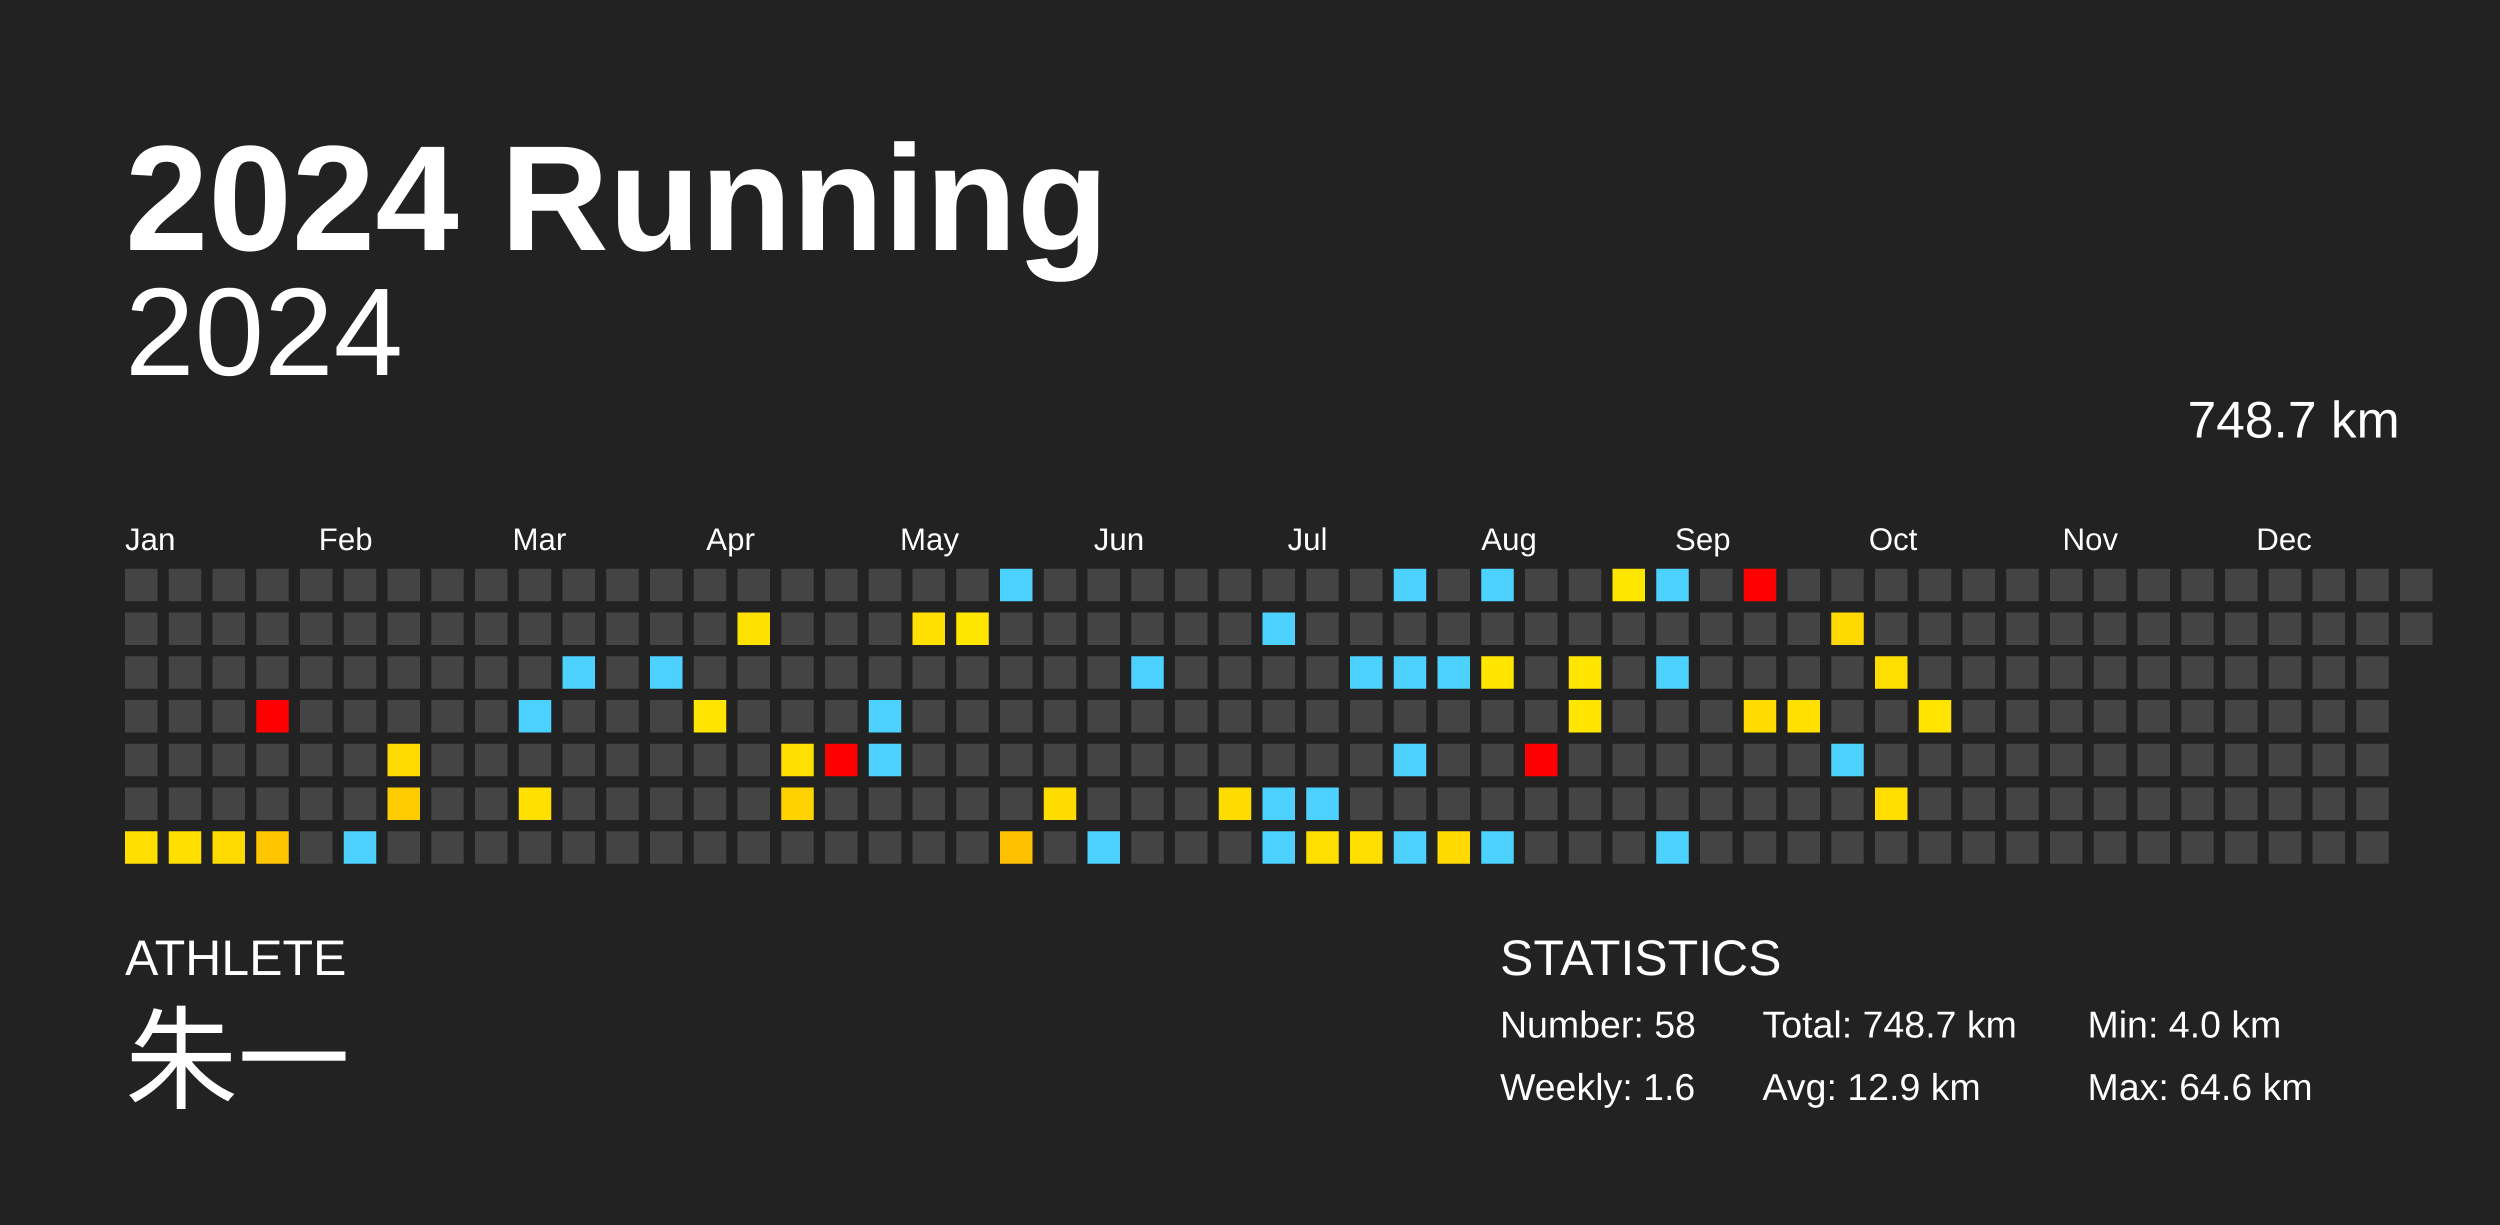
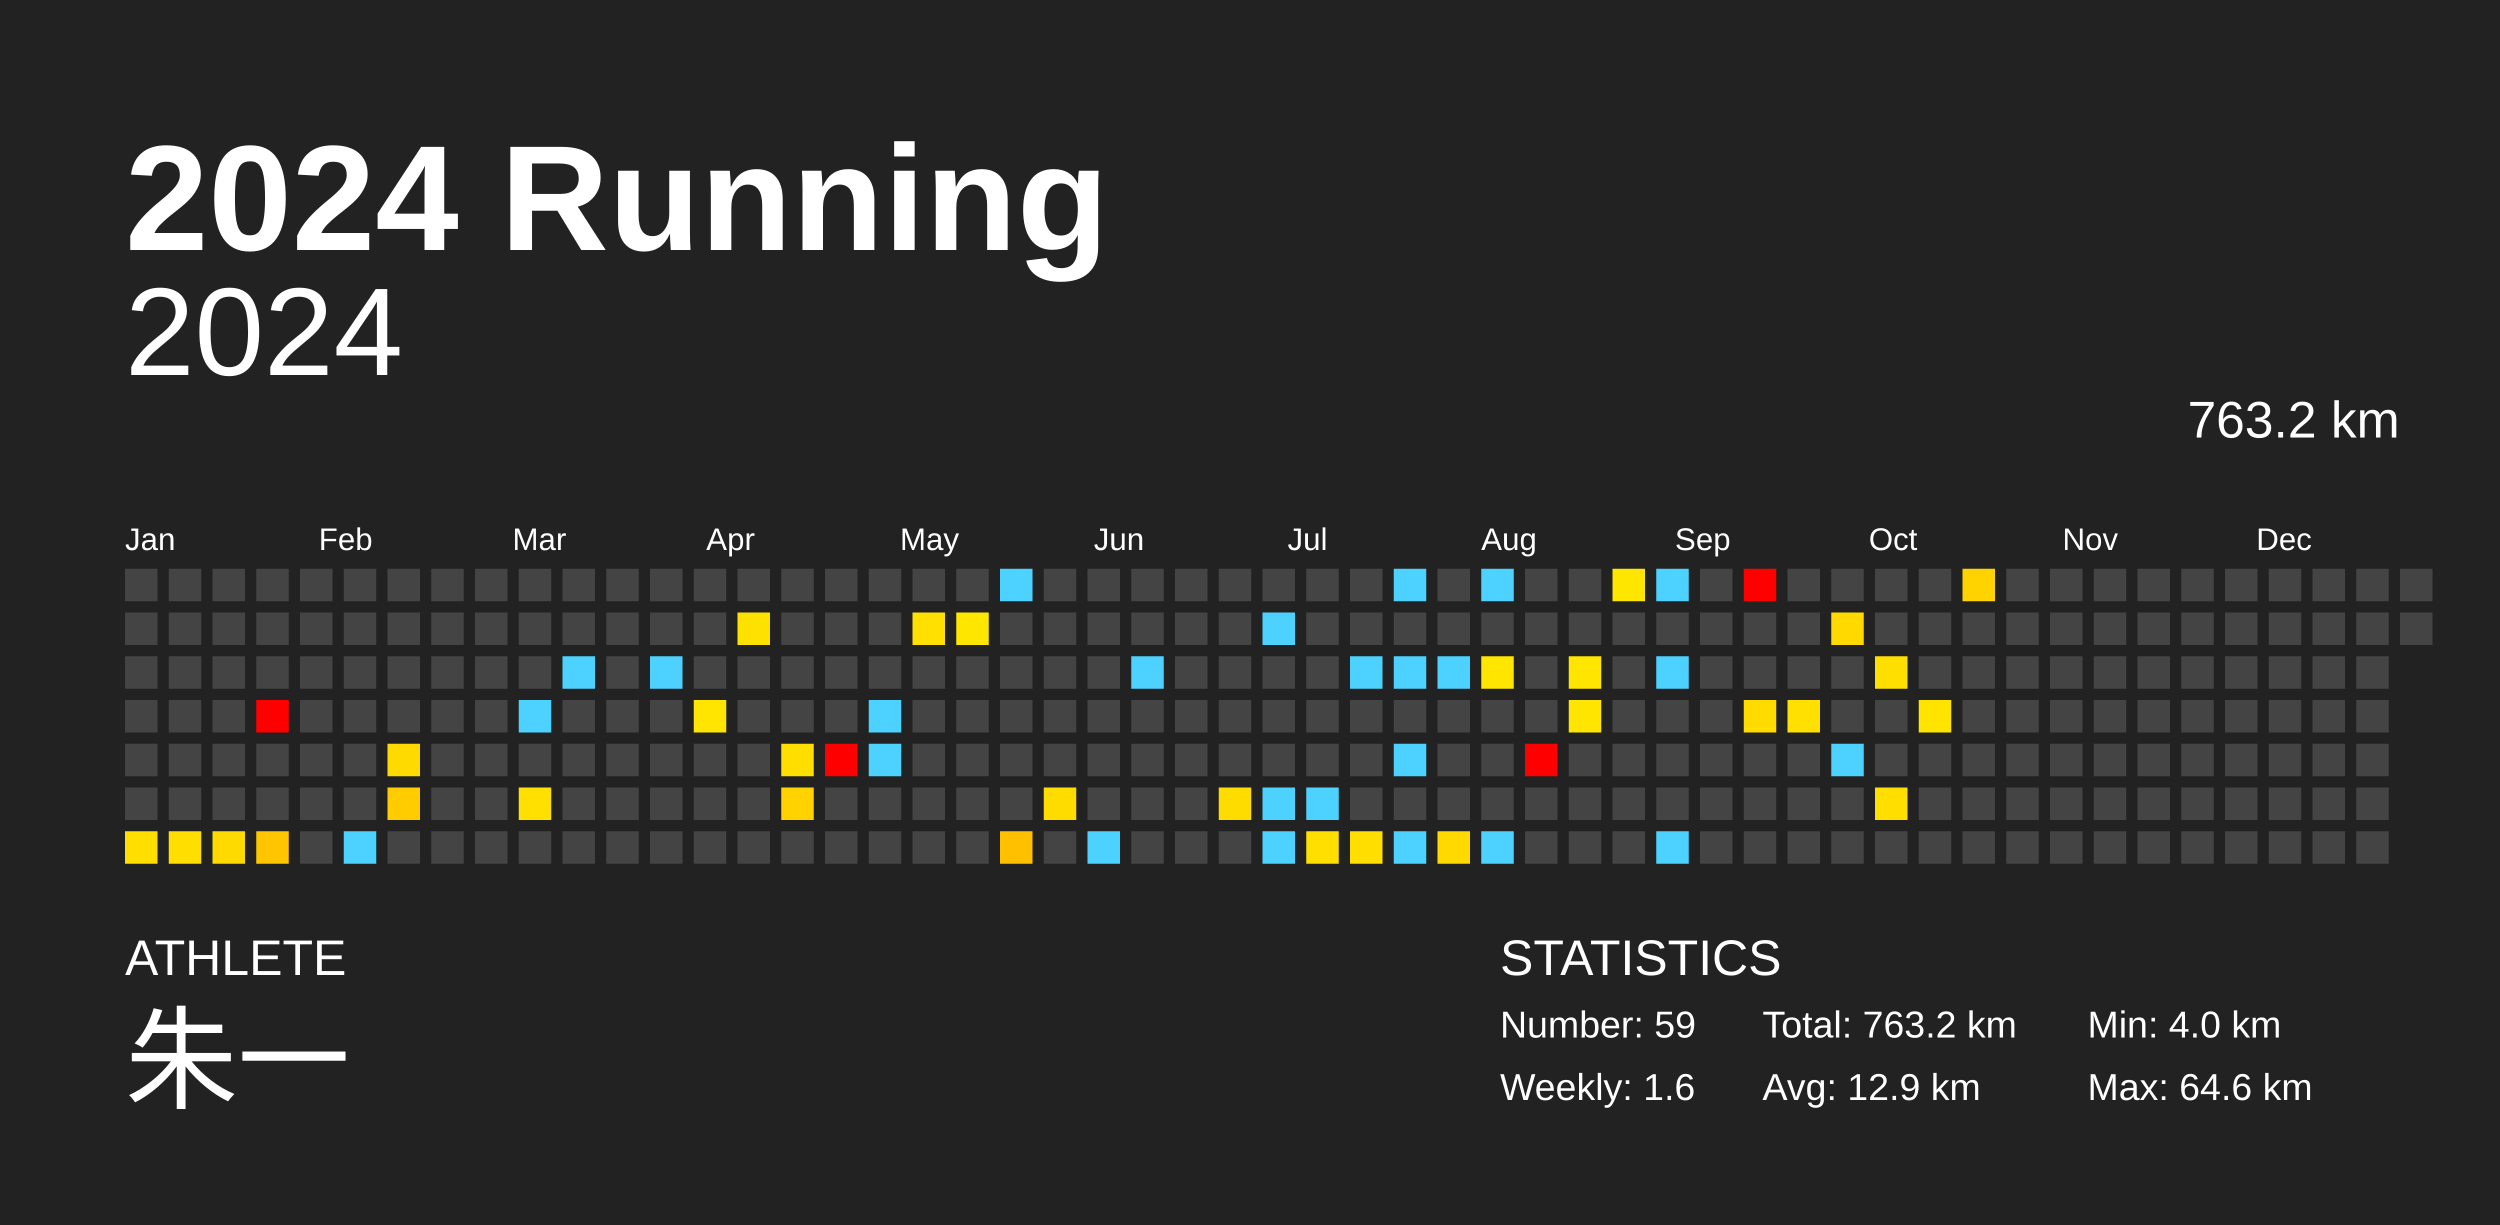
<svg xmlns="http://www.w3.org/2000/svg" baseProfile="full" height="98mm" version="1.1" viewBox="0,0,200,98" width="200mm">
  <defs />
  <rect fill="#222222" height="98" width="200" x="0" y="0" />
  <text fill="#FFFFFF" style="font-size:12px; font-family:Arial; font-weight:bold;" x="10" y="20">2024 Running</text>
  <text fill="#FFFFFF" style="font-size:4px; font-family:Arial" x="10" y="78">ATHLETE</text>
  <text fill="#FFFFFF" style="font-size:9px; font-family:Arial" x="10" y="88">朱一</text>
  <text fill="#FFFFFF" style="font-size:4px; font-family:Arial" x="120" y="78">STATISTICS</text>
-   <text fill="#FFFFFF" style="font-size:3px; font-family:Arial" x="120" y="83">Number: 58</text>
+   <text fill="#FFFFFF" style="font-size:3px; font-family:Arial" x="120" y="83">Number: 59</text>
  <text fill="#FFFFFF" style="font-size:3px; font-family:Arial" x="120" y="88">Weekly: 1.6</text>
-   <text fill="#FFFFFF" style="font-size:3px; font-family:Arial" x="141" y="83">Total: 748.7 km</text>
+   <text fill="#FFFFFF" style="font-size:3px; font-family:Arial" x="141" y="83">Total: 763.2 km</text>
  <text fill="#FFFFFF" style="font-size:3px; font-family:Arial" x="141" y="88">Avg: 12.9 km</text>
  <text fill="#FFFFFF" style="font-size:3px; font-family:Arial" x="167" y="83">Min: 4.0 km</text>
  <text fill="#FFFFFF" style="font-size:3px; font-family:Arial" x="167" y="88">Max: 64.6 km</text>
  <text alignment-baseline="hanging" fill="#FFFFFF" style="font-size:10.0px; font-family:Arial;" x="10" y="30">2024</text>
-   <text alignment-baseline="hanging" fill="#FFFFFF" style="font-size:4.125px; font-family:Arial;" x="175" y="35">748.7 km</text>
+   <text alignment-baseline="hanging" fill="#FFFFFF" style="font-size:4.125px; font-family:Arial;" x="175" y="35">763.2 km</text>
  <text fill="#FFFFFF" style="font-size:2.5px; font-family:Arial" x="10.0" y="44">Jan</text>
  <text fill="#FFFFFF" style="font-size:2.5px; font-family:Arial" x="25.5" y="44">Feb</text>
  <text fill="#FFFFFF" style="font-size:2.5px; font-family:Arial" x="41.0" y="44">Mar</text>
  <text fill="#FFFFFF" style="font-size:2.5px; font-family:Arial" x="56.5" y="44">Apr</text>
  <text fill="#FFFFFF" style="font-size:2.5px; font-family:Arial" x="72.0" y="44">May</text>
  <text fill="#FFFFFF" style="font-size:2.5px; font-family:Arial" x="87.5" y="44">Jun</text>
  <text fill="#FFFFFF" style="font-size:2.5px; font-family:Arial" x="103.0" y="44">Jul</text>
  <text fill="#FFFFFF" style="font-size:2.5px; font-family:Arial" x="118.5" y="44">Aug</text>
  <text fill="#FFFFFF" style="font-size:2.5px; font-family:Arial" x="134.0" y="44">Sep</text>
  <text fill="#FFFFFF" style="font-size:2.5px; font-family:Arial" x="149.5" y="44">Oct</text>
  <text fill="#FFFFFF" style="font-size:2.5px; font-family:Arial" x="165.0" y="44">Nov</text>
  <text fill="#FFFFFF" style="font-size:2.5px; font-family:Arial" x="180.5" y="44">Dec</text>
  <rect fill="#444444" height="2.6" width="2.6" x="10.0" y="45.5" />
  <rect fill="#444444" height="2.6" width="2.6" x="10.0" y="49.0" />
  <rect fill="#444444" height="2.6" width="2.6" x="10.0" y="52.5" />
  <rect fill="#444444" height="2.6" width="2.6" x="10.0" y="56.0" />
  <rect fill="#444444" height="2.6" width="2.6" x="10.0" y="59.5" />
  <rect fill="#444444" height="2.6" width="2.6" x="10.0" y="63.0" />
  <rect fill="#ffde00" height="2.6" width="2.6" x="10.0" y="66.5" />
  <rect fill="#444444" height="2.6" width="2.6" x="13.5" y="45.5" />
  <rect fill="#444444" height="2.6" width="2.6" x="13.5" y="49.0" />
  <rect fill="#444444" height="2.6" width="2.6" x="13.5" y="52.5" />
  <rect fill="#444444" height="2.6" width="2.6" x="13.5" y="56.0" />
  <rect fill="#444444" height="2.6" width="2.6" x="13.5" y="59.5" />
  <rect fill="#444444" height="2.6" width="2.6" x="13.5" y="63.0" />
  <rect fill="#ffde00" height="2.6" width="2.6" x="13.5" y="66.5" />
  <rect fill="#444444" height="2.6" width="2.6" x="17.0" y="45.5" />
  <rect fill="#444444" height="2.6" width="2.6" x="17.0" y="49.0" />
  <rect fill="#444444" height="2.6" width="2.6" x="17.0" y="52.5" />
  <rect fill="#444444" height="2.6" width="2.6" x="17.0" y="56.0" />
  <rect fill="#444444" height="2.6" width="2.6" x="17.0" y="59.5" />
  <rect fill="#444444" height="2.6" width="2.6" x="17.0" y="63.0" />
  <rect fill="#ffda00" height="2.6" width="2.6" x="17.0" y="66.5" />
  <rect fill="#444444" height="2.6" width="2.6" x="20.5" y="45.5" />
  <rect fill="#444444" height="2.6" width="2.6" x="20.5" y="49.0" />
  <rect fill="#444444" height="2.6" width="2.6" x="20.5" y="52.5" />
  <rect fill="red" height="2.6" width="2.6" x="20.5" y="56.0" />
  <rect fill="#444444" height="2.6" width="2.6" x="20.5" y="59.5" />
  <rect fill="#444444" height="2.6" width="2.6" x="20.5" y="63.0" />
  <rect fill="#ffc600" height="2.6" width="2.6" x="20.5" y="66.5" />
  <rect fill="#444444" height="2.6" width="2.6" x="24.0" y="45.5" />
  <rect fill="#444444" height="2.6" width="2.6" x="24.0" y="49.0" />
  <rect fill="#444444" height="2.6" width="2.6" x="24.0" y="52.5" />
  <rect fill="#444444" height="2.6" width="2.6" x="24.0" y="56.0" />
  <rect fill="#444444" height="2.6" width="2.6" x="24.0" y="59.5" />
  <rect fill="#444444" height="2.6" width="2.6" x="24.0" y="63.0" />
  <rect fill="#444444" height="2.6" width="2.6" x="24.0" y="66.5" />
  <rect fill="#444444" height="2.6" width="2.6" x="27.5" y="45.5" />
  <rect fill="#444444" height="2.6" width="2.6" x="27.5" y="49.0" />
  <rect fill="#444444" height="2.6" width="2.6" x="27.5" y="52.5" />
  <rect fill="#444444" height="2.6" width="2.6" x="27.5" y="56.0" />
  <rect fill="#444444" height="2.6" width="2.6" x="27.5" y="59.5" />
  <rect fill="#444444" height="2.6" width="2.6" x="27.5" y="63.0" />
  <rect fill="#4dd2ff" height="2.6" width="2.6" x="27.5" y="66.5" />
  <rect fill="#444444" height="2.6" width="2.6" x="31.0" y="45.5" />
  <rect fill="#444444" height="2.6" width="2.6" x="31.0" y="49.0" />
  <rect fill="#444444" height="2.6" width="2.6" x="31.0" y="52.5" />
  <rect fill="#444444" height="2.6" width="2.6" x="31.0" y="56.0" />
  <rect fill="#ffda00" height="2.6" width="2.6" x="31.0" y="59.5" />
  <rect fill="#ffcc00" height="2.6" width="2.6" x="31.0" y="63.0" />
  <rect fill="#444444" height="2.6" width="2.6" x="31.0" y="66.5" />
  <rect fill="#444444" height="2.6" width="2.6" x="34.5" y="45.5" />
  <rect fill="#444444" height="2.6" width="2.6" x="34.5" y="49.0" />
  <rect fill="#444444" height="2.6" width="2.6" x="34.5" y="52.5" />
  <rect fill="#444444" height="2.6" width="2.6" x="34.5" y="56.0" />
  <rect fill="#444444" height="2.6" width="2.6" x="34.5" y="59.5" />
  <rect fill="#444444" height="2.6" width="2.6" x="34.5" y="63.0" />
  <rect fill="#444444" height="2.6" width="2.6" x="34.5" y="66.5" />
  <rect fill="#444444" height="2.6" width="2.6" x="38.0" y="45.5" />
  <rect fill="#444444" height="2.6" width="2.6" x="38.0" y="49.0" />
  <rect fill="#444444" height="2.6" width="2.6" x="38.0" y="52.5" />
  <rect fill="#444444" height="2.6" width="2.6" x="38.0" y="56.0" />
  <rect fill="#444444" height="2.6" width="2.6" x="38.0" y="59.5" />
  <rect fill="#444444" height="2.6" width="2.6" x="38.0" y="63.0" />
  <rect fill="#444444" height="2.6" width="2.6" x="38.0" y="66.5" />
  <rect fill="#444444" height="2.6" width="2.6" x="41.5" y="45.5" />
  <rect fill="#444444" height="2.6" width="2.6" x="41.5" y="49.0" />
  <rect fill="#444444" height="2.6" width="2.6" x="41.5" y="52.5" />
  <rect fill="#4dd2ff" height="2.6" width="2.6" x="41.5" y="56.0" />
  <rect fill="#444444" height="2.6" width="2.6" x="41.5" y="59.5" />
  <rect fill="#ffe000" height="2.6" width="2.6" x="41.5" y="63.0" />
  <rect fill="#444444" height="2.6" width="2.6" x="41.5" y="66.5" />
  <rect fill="#444444" height="2.6" width="2.6" x="45.0" y="45.5" />
  <rect fill="#444444" height="2.6" width="2.6" x="45.0" y="49.0" />
  <rect fill="#4dd2ff" height="2.6" width="2.6" x="45.0" y="52.5" />
  <rect fill="#444444" height="2.6" width="2.6" x="45.0" y="56.0" />
  <rect fill="#444444" height="2.6" width="2.6" x="45.0" y="59.5" />
  <rect fill="#444444" height="2.6" width="2.6" x="45.0" y="63.0" />
  <rect fill="#444444" height="2.6" width="2.6" x="45.0" y="66.5" />
  <rect fill="#444444" height="2.6" width="2.6" x="48.5" y="45.5" />
  <rect fill="#444444" height="2.6" width="2.6" x="48.5" y="49.0" />
  <rect fill="#444444" height="2.6" width="2.6" x="48.5" y="52.5" />
  <rect fill="#444444" height="2.6" width="2.6" x="48.5" y="56.0" />
  <rect fill="#444444" height="2.6" width="2.6" x="48.5" y="59.5" />
  <rect fill="#444444" height="2.6" width="2.6" x="48.5" y="63.0" />
  <rect fill="#444444" height="2.6" width="2.6" x="48.5" y="66.5" />
  <rect fill="#444444" height="2.6" width="2.6" x="52.0" y="45.5" />
  <rect fill="#444444" height="2.6" width="2.6" x="52.0" y="49.0" />
  <rect fill="#4dd2ff" height="2.6" width="2.6" x="52.0" y="52.5" />
  <rect fill="#444444" height="2.6" width="2.6" x="52.0" y="56.0" />
  <rect fill="#444444" height="2.6" width="2.6" x="52.0" y="59.5" />
  <rect fill="#444444" height="2.6" width="2.6" x="52.0" y="63.0" />
  <rect fill="#444444" height="2.6" width="2.6" x="52.0" y="66.5" />
  <rect fill="#444444" height="2.6" width="2.6" x="55.5" y="45.5" />
  <rect fill="#444444" height="2.6" width="2.6" x="55.5" y="49.0" />
  <rect fill="#444444" height="2.6" width="2.6" x="55.5" y="52.5" />
  <rect fill="#ffe500" height="2.6" width="2.6" x="55.5" y="56.0" />
  <rect fill="#444444" height="2.6" width="2.6" x="55.5" y="59.5" />
  <rect fill="#444444" height="2.6" width="2.6" x="55.5" y="63.0" />
  <rect fill="#444444" height="2.6" width="2.6" x="55.5" y="66.5" />
  <rect fill="#444444" height="2.6" width="2.6" x="59.0" y="45.5" />
  <rect fill="#ffe100" height="2.6" width="2.6" x="59.0" y="49.0" />
  <rect fill="#444444" height="2.6" width="2.6" x="59.0" y="52.5" />
  <rect fill="#444444" height="2.6" width="2.6" x="59.0" y="56.0" />
  <rect fill="#444444" height="2.6" width="2.6" x="59.0" y="59.5" />
  <rect fill="#444444" height="2.6" width="2.6" x="59.0" y="63.0" />
  <rect fill="#444444" height="2.6" width="2.6" x="59.0" y="66.5" />
  <rect fill="#444444" height="2.6" width="2.6" x="62.5" y="45.5" />
  <rect fill="#444444" height="2.6" width="2.6" x="62.5" y="49.0" />
  <rect fill="#444444" height="2.6" width="2.6" x="62.5" y="52.5" />
  <rect fill="#444444" height="2.6" width="2.6" x="62.5" y="56.0" />
  <rect fill="#ffde00" height="2.6" width="2.6" x="62.5" y="59.5" />
  <rect fill="#ffd200" height="2.6" width="2.6" x="62.5" y="63.0" />
  <rect fill="#444444" height="2.6" width="2.6" x="62.5" y="66.5" />
  <rect fill="#444444" height="2.6" width="2.6" x="66.0" y="45.5" />
  <rect fill="#444444" height="2.6" width="2.6" x="66.0" y="49.0" />
  <rect fill="#444444" height="2.6" width="2.6" x="66.0" y="52.5" />
  <rect fill="#444444" height="2.6" width="2.6" x="66.0" y="56.0" />
  <rect fill="red" height="2.6" width="2.6" x="66.0" y="59.5" />
  <rect fill="#444444" height="2.6" width="2.6" x="66.0" y="63.0" />
  <rect fill="#444444" height="2.6" width="2.6" x="66.0" y="66.5" />
  <rect fill="#444444" height="2.6" width="2.6" x="69.5" y="45.5" />
  <rect fill="#444444" height="2.6" width="2.6" x="69.5" y="49.0" />
  <rect fill="#444444" height="2.6" width="2.6" x="69.5" y="52.5" />
  <rect fill="#4dd2ff" height="2.6" width="2.6" x="69.5" y="56.0" />
  <rect fill="#4dd2ff" height="2.6" width="2.6" x="69.5" y="59.5" />
  <rect fill="#444444" height="2.6" width="2.6" x="69.5" y="63.0" />
  <rect fill="#444444" height="2.6" width="2.6" x="69.5" y="66.5" />
  <rect fill="#444444" height="2.6" width="2.6" x="73.0" y="45.5" />
  <rect fill="#ffe000" height="2.6" width="2.6" x="73.0" y="49.0" />
  <rect fill="#444444" height="2.6" width="2.6" x="73.0" y="52.5" />
  <rect fill="#444444" height="2.6" width="2.6" x="73.0" y="56.0" />
  <rect fill="#444444" height="2.6" width="2.6" x="73.0" y="59.5" />
  <rect fill="#444444" height="2.6" width="2.6" x="73.0" y="63.0" />
  <rect fill="#444444" height="2.6" width="2.6" x="73.0" y="66.5" />
  <rect fill="#444444" height="2.6" width="2.6" x="76.5" y="45.5" />
  <rect fill="#ffe600" height="2.6" width="2.6" x="76.5" y="49.0" />
  <rect fill="#444444" height="2.6" width="2.6" x="76.5" y="52.5" />
  <rect fill="#444444" height="2.6" width="2.6" x="76.5" y="56.0" />
  <rect fill="#444444" height="2.6" width="2.6" x="76.5" y="59.5" />
  <rect fill="#444444" height="2.6" width="2.6" x="76.5" y="63.0" />
  <rect fill="#444444" height="2.6" width="2.6" x="76.5" y="66.5" />
  <rect fill="#4dd2ff" height="2.6" width="2.6" x="80.0" y="45.5" />
  <rect fill="#444444" height="2.6" width="2.6" x="80.0" y="49.0" />
  <rect fill="#444444" height="2.6" width="2.6" x="80.0" y="52.5" />
  <rect fill="#444444" height="2.6" width="2.6" x="80.0" y="56.0" />
  <rect fill="#444444" height="2.6" width="2.6" x="80.0" y="59.5" />
  <rect fill="#444444" height="2.6" width="2.6" x="80.0" y="63.0" />
  <rect fill="#ffc000" height="2.6" width="2.6" x="80.0" y="66.5" />
  <rect fill="#444444" height="2.6" width="2.6" x="83.5" y="45.5" />
  <rect fill="#444444" height="2.6" width="2.6" x="83.5" y="49.0" />
  <rect fill="#444444" height="2.6" width="2.6" x="83.5" y="52.5" />
  <rect fill="#444444" height="2.6" width="2.6" x="83.5" y="56.0" />
  <rect fill="#444444" height="2.6" width="2.6" x="83.5" y="59.5" />
  <rect fill="#ffdc00" height="2.6" width="2.6" x="83.5" y="63.0" />
  <rect fill="#444444" height="2.6" width="2.6" x="83.5" y="66.5" />
  <rect fill="#444444" height="2.6" width="2.6" x="87.0" y="45.5" />
  <rect fill="#444444" height="2.6" width="2.6" x="87.0" y="49.0" />
  <rect fill="#444444" height="2.6" width="2.6" x="87.0" y="52.5" />
  <rect fill="#444444" height="2.6" width="2.6" x="87.0" y="56.0" />
  <rect fill="#444444" height="2.6" width="2.6" x="87.0" y="59.5" />
  <rect fill="#444444" height="2.6" width="2.6" x="87.0" y="63.0" />
  <rect fill="#4dd2ff" height="2.6" width="2.6" x="87.0" y="66.5" />
  <rect fill="#444444" height="2.6" width="2.6" x="90.5" y="45.5" />
  <rect fill="#444444" height="2.6" width="2.6" x="90.5" y="49.0" />
  <rect fill="#4dd2ff" height="2.6" width="2.6" x="90.5" y="52.5" />
  <rect fill="#444444" height="2.6" width="2.6" x="90.5" y="56.0" />
  <rect fill="#444444" height="2.6" width="2.6" x="90.5" y="59.5" />
  <rect fill="#444444" height="2.6" width="2.6" x="90.5" y="63.0" />
  <rect fill="#444444" height="2.6" width="2.6" x="90.5" y="66.5" />
  <rect fill="#444444" height="2.6" width="2.6" x="94.0" y="45.5" />
  <rect fill="#444444" height="2.6" width="2.6" x="94.0" y="49.0" />
  <rect fill="#444444" height="2.6" width="2.6" x="94.0" y="52.5" />
  <rect fill="#444444" height="2.6" width="2.6" x="94.0" y="56.0" />
  <rect fill="#444444" height="2.6" width="2.6" x="94.0" y="59.5" />
  <rect fill="#444444" height="2.6" width="2.6" x="94.0" y="63.0" />
  <rect fill="#444444" height="2.6" width="2.6" x="94.0" y="66.5" />
  <rect fill="#444444" height="2.6" width="2.6" x="97.5" y="45.5" />
  <rect fill="#444444" height="2.6" width="2.6" x="97.5" y="49.0" />
  <rect fill="#444444" height="2.6" width="2.6" x="97.5" y="52.5" />
  <rect fill="#444444" height="2.6" width="2.6" x="97.5" y="56.0" />
  <rect fill="#444444" height="2.6" width="2.6" x="97.5" y="59.5" />
  <rect fill="#ffdc00" height="2.6" width="2.6" x="97.5" y="63.0" />
  <rect fill="#444444" height="2.6" width="2.6" x="97.5" y="66.5" />
  <rect fill="#444444" height="2.6" width="2.6" x="101.0" y="45.5" />
  <rect fill="#4dd2ff" height="2.6" width="2.6" x="101.0" y="49.0" />
  <rect fill="#444444" height="2.6" width="2.6" x="101.0" y="52.5" />
  <rect fill="#444444" height="2.6" width="2.6" x="101.0" y="56.0" />
  <rect fill="#444444" height="2.6" width="2.6" x="101.0" y="59.5" />
  <rect fill="#4dd2ff" height="2.6" width="2.6" x="101.0" y="63.0" />
  <rect fill="#4dd2ff" height="2.6" width="2.6" x="101.0" y="66.5" />
  <rect fill="#444444" height="2.6" width="2.6" x="104.5" y="45.5" />
  <rect fill="#444444" height="2.6" width="2.6" x="104.5" y="49.0" />
  <rect fill="#444444" height="2.6" width="2.6" x="104.5" y="52.5" />
  <rect fill="#444444" height="2.6" width="2.6" x="104.5" y="56.0" />
  <rect fill="#444444" height="2.6" width="2.6" x="104.5" y="59.5" />
  <rect fill="#4dd2ff" height="2.6" width="2.6" x="104.5" y="63.0" />
  <rect fill="#ffdf00" height="2.6" width="2.6" x="104.5" y="66.5" />
  <rect fill="#444444" height="2.6" width="2.6" x="108.0" y="45.5" />
  <rect fill="#444444" height="2.6" width="2.6" x="108.0" y="49.0" />
  <rect fill="#4dd2ff" height="2.6" width="2.6" x="108.0" y="52.5" />
  <rect fill="#444444" height="2.6" width="2.6" x="108.0" y="56.0" />
  <rect fill="#444444" height="2.6" width="2.6" x="108.0" y="59.5" />
  <rect fill="#444444" height="2.6" width="2.6" x="108.0" y="63.0" />
  <rect fill="#ffde00" height="2.6" width="2.6" x="108.0" y="66.5" />
  <rect fill="#4dd2ff" height="2.6" width="2.6" x="111.5" y="45.5" />
  <rect fill="#444444" height="2.6" width="2.6" x="111.5" y="49.0" />
  <rect fill="#4dd2ff" height="2.6" width="2.6" x="111.5" y="52.5" />
  <rect fill="#444444" height="2.6" width="2.6" x="111.5" y="56.0" />
  <rect fill="#4dd2ff" height="2.6" width="2.6" x="111.5" y="59.5" />
  <rect fill="#444444" height="2.6" width="2.6" x="111.5" y="63.0" />
  <rect fill="#4dd2ff" height="2.6" width="2.6" x="111.5" y="66.5" />
  <rect fill="#444444" height="2.6" width="2.6" x="115.0" y="45.5" />
  <rect fill="#444444" height="2.6" width="2.6" x="115.0" y="49.0" />
  <rect fill="#4dd2ff" height="2.6" width="2.6" x="115.0" y="52.5" />
  <rect fill="#444444" height="2.6" width="2.6" x="115.0" y="56.0" />
  <rect fill="#444444" height="2.6" width="2.6" x="115.0" y="59.5" />
  <rect fill="#444444" height="2.6" width="2.6" x="115.0" y="63.0" />
  <rect fill="#ffd900" height="2.6" width="2.6" x="115.0" y="66.5" />
  <rect fill="#4dd2ff" height="2.6" width="2.6" x="118.5" y="45.5" />
  <rect fill="#444444" height="2.6" width="2.6" x="118.5" y="49.0" />
  <rect fill="#ffe500" height="2.6" width="2.6" x="118.5" y="52.5" />
  <rect fill="#444444" height="2.6" width="2.6" x="118.5" y="56.0" />
  <rect fill="#444444" height="2.6" width="2.6" x="118.5" y="59.5" />
  <rect fill="#444444" height="2.6" width="2.6" x="118.5" y="63.0" />
  <rect fill="#4dd2ff" height="2.6" width="2.6" x="118.5" y="66.5" />
  <rect fill="#444444" height="2.6" width="2.6" x="122.0" y="45.5" />
  <rect fill="#444444" height="2.6" width="2.6" x="122.0" y="49.0" />
  <rect fill="#444444" height="2.6" width="2.6" x="122.0" y="52.5" />
  <rect fill="#444444" height="2.6" width="2.6" x="122.0" y="56.0" />
  <rect fill="red" height="2.6" width="2.6" x="122.0" y="59.5" />
  <rect fill="#444444" height="2.6" width="2.6" x="122.0" y="63.0" />
  <rect fill="#444444" height="2.6" width="2.6" x="122.0" y="66.5" />
  <rect fill="#444444" height="2.6" width="2.6" x="125.5" y="45.5" />
  <rect fill="#444444" height="2.6" width="2.6" x="125.5" y="49.0" />
  <rect fill="#ffe500" height="2.6" width="2.6" x="125.5" y="52.5" />
  <rect fill="#ffe500" height="2.6" width="2.6" x="125.5" y="56.0" />
  <rect fill="#444444" height="2.6" width="2.6" x="125.5" y="59.5" />
  <rect fill="#444444" height="2.6" width="2.6" x="125.5" y="63.0" />
  <rect fill="#444444" height="2.6" width="2.6" x="125.5" y="66.5" />
  <rect fill="#ffe600" height="2.6" width="2.6" x="129.0" y="45.5" />
  <rect fill="#444444" height="2.6" width="2.6" x="129.0" y="49.0" />
  <rect fill="#444444" height="2.6" width="2.6" x="129.0" y="52.5" />
  <rect fill="#444444" height="2.6" width="2.6" x="129.0" y="56.0" />
  <rect fill="#444444" height="2.6" width="2.6" x="129.0" y="59.5" />
  <rect fill="#444444" height="2.6" width="2.6" x="129.0" y="63.0" />
  <rect fill="#444444" height="2.6" width="2.6" x="129.0" y="66.5" />
  <rect fill="#4dd2ff" height="2.6" width="2.6" x="132.5" y="45.5" />
  <rect fill="#444444" height="2.6" width="2.6" x="132.5" y="49.0" />
  <rect fill="#4dd2ff" height="2.6" width="2.6" x="132.5" y="52.5" />
  <rect fill="#444444" height="2.6" width="2.6" x="132.5" y="56.0" />
  <rect fill="#444444" height="2.6" width="2.6" x="132.5" y="59.5" />
  <rect fill="#444444" height="2.6" width="2.6" x="132.5" y="63.0" />
  <rect fill="#4dd2ff" height="2.6" width="2.6" x="132.5" y="66.5" />
  <rect fill="#444444" height="2.6" width="2.6" x="136.0" y="45.5" />
  <rect fill="#444444" height="2.6" width="2.6" x="136.0" y="49.0" />
  <rect fill="#444444" height="2.6" width="2.6" x="136.0" y="52.5" />
  <rect fill="#444444" height="2.6" width="2.6" x="136.0" y="56.0" />
  <rect fill="#444444" height="2.6" width="2.6" x="136.0" y="59.5" />
  <rect fill="#444444" height="2.6" width="2.6" x="136.0" y="63.0" />
  <rect fill="#444444" height="2.6" width="2.6" x="136.0" y="66.5" />
  <rect fill="red" height="2.6" width="2.6" x="139.5" y="45.5" />
  <rect fill="#444444" height="2.6" width="2.6" x="139.5" y="49.0" />
  <rect fill="#444444" height="2.6" width="2.6" x="139.5" y="52.5" />
  <rect fill="#ffdb00" height="2.6" width="2.6" x="139.5" y="56.0" />
  <rect fill="#444444" height="2.6" width="2.6" x="139.5" y="59.5" />
  <rect fill="#444444" height="2.6" width="2.6" x="139.5" y="63.0" />
  <rect fill="#444444" height="2.6" width="2.6" x="139.5" y="66.5" />
  <rect fill="#444444" height="2.6" width="2.6" x="143.0" y="45.5" />
  <rect fill="#444444" height="2.6" width="2.6" x="143.0" y="49.0" />
  <rect fill="#444444" height="2.6" width="2.6" x="143.0" y="52.5" />
  <rect fill="#ffe000" height="2.6" width="2.6" x="143.0" y="56.0" />
  <rect fill="#444444" height="2.6" width="2.6" x="143.0" y="59.5" />
  <rect fill="#444444" height="2.6" width="2.6" x="143.0" y="63.0" />
  <rect fill="#444444" height="2.6" width="2.6" x="143.0" y="66.5" />
  <rect fill="#444444" height="2.6" width="2.6" x="146.5" y="45.5" />
  <rect fill="#ffd900" height="2.6" width="2.6" x="146.5" y="49.0" />
  <rect fill="#444444" height="2.6" width="2.6" x="146.5" y="52.5" />
  <rect fill="#444444" height="2.6" width="2.6" x="146.5" y="56.0" />
  <rect fill="#4dd2ff" height="2.6" width="2.6" x="146.5" y="59.5" />
  <rect fill="#444444" height="2.6" width="2.6" x="146.5" y="63.0" />
  <rect fill="#444444" height="2.6" width="2.6" x="146.5" y="66.5" />
  <rect fill="#444444" height="2.6" width="2.6" x="150.0" y="45.5" />
  <rect fill="#444444" height="2.6" width="2.6" x="150.0" y="49.0" />
  <rect fill="#ffdf00" height="2.6" width="2.6" x="150.0" y="52.5" />
  <rect fill="#444444" height="2.6" width="2.6" x="150.0" y="56.0" />
  <rect fill="#444444" height="2.6" width="2.6" x="150.0" y="59.5" />
  <rect fill="#ffde00" height="2.6" width="2.6" x="150.0" y="63.0" />
  <rect fill="#444444" height="2.6" width="2.6" x="150.0" y="66.5" />
  <rect fill="#444444" height="2.6" width="2.6" x="153.5" y="45.5" />
  <rect fill="#444444" height="2.6" width="2.6" x="153.5" y="49.0" />
  <rect fill="#444444" height="2.6" width="2.6" x="153.5" y="52.5" />
  <rect fill="#ffe400" height="2.6" width="2.6" x="153.5" y="56.0" />
  <rect fill="#444444" height="2.6" width="2.6" x="153.5" y="59.5" />
  <rect fill="#444444" height="2.6" width="2.6" x="153.5" y="63.0" />
  <rect fill="#444444" height="2.6" width="2.6" x="153.5" y="66.5" />
-   <rect fill="#444444" height="2.6" width="2.6" x="157.0" y="45.5" />
+   <rect fill="#ffd300" height="2.6" width="2.6" x="157.0" y="45.5" />
  <rect fill="#444444" height="2.6" width="2.6" x="157.0" y="49.0" />
  <rect fill="#444444" height="2.6" width="2.6" x="157.0" y="52.5" />
  <rect fill="#444444" height="2.6" width="2.6" x="157.0" y="56.0" />
  <rect fill="#444444" height="2.6" width="2.6" x="157.0" y="59.5" />
  <rect fill="#444444" height="2.6" width="2.6" x="157.0" y="63.0" />
  <rect fill="#444444" height="2.6" width="2.6" x="157.0" y="66.5" />
  <rect fill="#444444" height="2.6" width="2.6" x="160.5" y="45.5" />
  <rect fill="#444444" height="2.6" width="2.6" x="160.5" y="49.0" />
  <rect fill="#444444" height="2.6" width="2.6" x="160.5" y="52.5" />
  <rect fill="#444444" height="2.6" width="2.6" x="160.5" y="56.0" />
  <rect fill="#444444" height="2.6" width="2.6" x="160.5" y="59.5" />
  <rect fill="#444444" height="2.6" width="2.6" x="160.5" y="63.0" />
  <rect fill="#444444" height="2.6" width="2.6" x="160.5" y="66.5" />
  <rect fill="#444444" height="2.6" width="2.6" x="164.0" y="45.5" />
  <rect fill="#444444" height="2.6" width="2.6" x="164.0" y="49.0" />
  <rect fill="#444444" height="2.6" width="2.6" x="164.0" y="52.5" />
  <rect fill="#444444" height="2.6" width="2.6" x="164.0" y="56.0" />
  <rect fill="#444444" height="2.6" width="2.6" x="164.0" y="59.5" />
  <rect fill="#444444" height="2.6" width="2.6" x="164.0" y="63.0" />
  <rect fill="#444444" height="2.6" width="2.6" x="164.0" y="66.5" />
  <rect fill="#444444" height="2.6" width="2.6" x="167.5" y="45.5" />
  <rect fill="#444444" height="2.6" width="2.6" x="167.5" y="49.0" />
  <rect fill="#444444" height="2.6" width="2.6" x="167.5" y="52.5" />
  <rect fill="#444444" height="2.6" width="2.6" x="167.5" y="56.0" />
  <rect fill="#444444" height="2.6" width="2.6" x="167.5" y="59.5" />
  <rect fill="#444444" height="2.6" width="2.6" x="167.5" y="63.0" />
  <rect fill="#444444" height="2.6" width="2.6" x="167.5" y="66.5" />
  <rect fill="#444444" height="2.6" width="2.6" x="171.0" y="45.5" />
  <rect fill="#444444" height="2.6" width="2.6" x="171.0" y="49.0" />
  <rect fill="#444444" height="2.6" width="2.6" x="171.0" y="52.5" />
  <rect fill="#444444" height="2.6" width="2.6" x="171.0" y="56.0" />
  <rect fill="#444444" height="2.6" width="2.6" x="171.0" y="59.5" />
  <rect fill="#444444" height="2.6" width="2.6" x="171.0" y="63.0" />
  <rect fill="#444444" height="2.6" width="2.6" x="171.0" y="66.5" />
  <rect fill="#444444" height="2.6" width="2.6" x="174.5" y="45.5" />
  <rect fill="#444444" height="2.6" width="2.6" x="174.5" y="49.0" />
  <rect fill="#444444" height="2.6" width="2.6" x="174.5" y="52.5" />
  <rect fill="#444444" height="2.6" width="2.6" x="174.5" y="56.0" />
  <rect fill="#444444" height="2.6" width="2.6" x="174.5" y="59.5" />
  <rect fill="#444444" height="2.6" width="2.6" x="174.5" y="63.0" />
  <rect fill="#444444" height="2.6" width="2.6" x="174.5" y="66.5" />
  <rect fill="#444444" height="2.6" width="2.6" x="178.0" y="45.5" />
  <rect fill="#444444" height="2.6" width="2.6" x="178.0" y="49.0" />
  <rect fill="#444444" height="2.6" width="2.6" x="178.0" y="52.5" />
  <rect fill="#444444" height="2.6" width="2.6" x="178.0" y="56.0" />
  <rect fill="#444444" height="2.6" width="2.6" x="178.0" y="59.5" />
  <rect fill="#444444" height="2.6" width="2.6" x="178.0" y="63.0" />
  <rect fill="#444444" height="2.6" width="2.6" x="178.0" y="66.5" />
  <rect fill="#444444" height="2.6" width="2.6" x="181.5" y="45.5" />
  <rect fill="#444444" height="2.6" width="2.6" x="181.5" y="49.0" />
  <rect fill="#444444" height="2.6" width="2.6" x="181.5" y="52.5" />
  <rect fill="#444444" height="2.6" width="2.6" x="181.5" y="56.0" />
  <rect fill="#444444" height="2.6" width="2.6" x="181.5" y="59.5" />
  <rect fill="#444444" height="2.6" width="2.6" x="181.5" y="63.0" />
  <rect fill="#444444" height="2.6" width="2.6" x="181.5" y="66.5" />
  <rect fill="#444444" height="2.6" width="2.6" x="185.0" y="45.5" />
  <rect fill="#444444" height="2.6" width="2.6" x="185.0" y="49.0" />
  <rect fill="#444444" height="2.6" width="2.6" x="185.0" y="52.5" />
  <rect fill="#444444" height="2.6" width="2.6" x="185.0" y="56.0" />
  <rect fill="#444444" height="2.6" width="2.6" x="185.0" y="59.5" />
  <rect fill="#444444" height="2.6" width="2.6" x="185.0" y="63.0" />
  <rect fill="#444444" height="2.6" width="2.6" x="185.0" y="66.5" />
  <rect fill="#444444" height="2.6" width="2.6" x="188.5" y="45.5" />
  <rect fill="#444444" height="2.6" width="2.6" x="188.5" y="49.0" />
  <rect fill="#444444" height="2.6" width="2.6" x="188.5" y="52.5" />
  <rect fill="#444444" height="2.6" width="2.6" x="188.5" y="56.0" />
  <rect fill="#444444" height="2.6" width="2.6" x="188.5" y="59.5" />
  <rect fill="#444444" height="2.6" width="2.6" x="188.5" y="63.0" />
  <rect fill="#444444" height="2.6" width="2.6" x="188.5" y="66.5" />
  <rect fill="#444444" height="2.6" width="2.6" x="192.0" y="45.5" />
  <rect fill="#444444" height="2.6" width="2.6" x="192.0" y="49.0" />
</svg>
